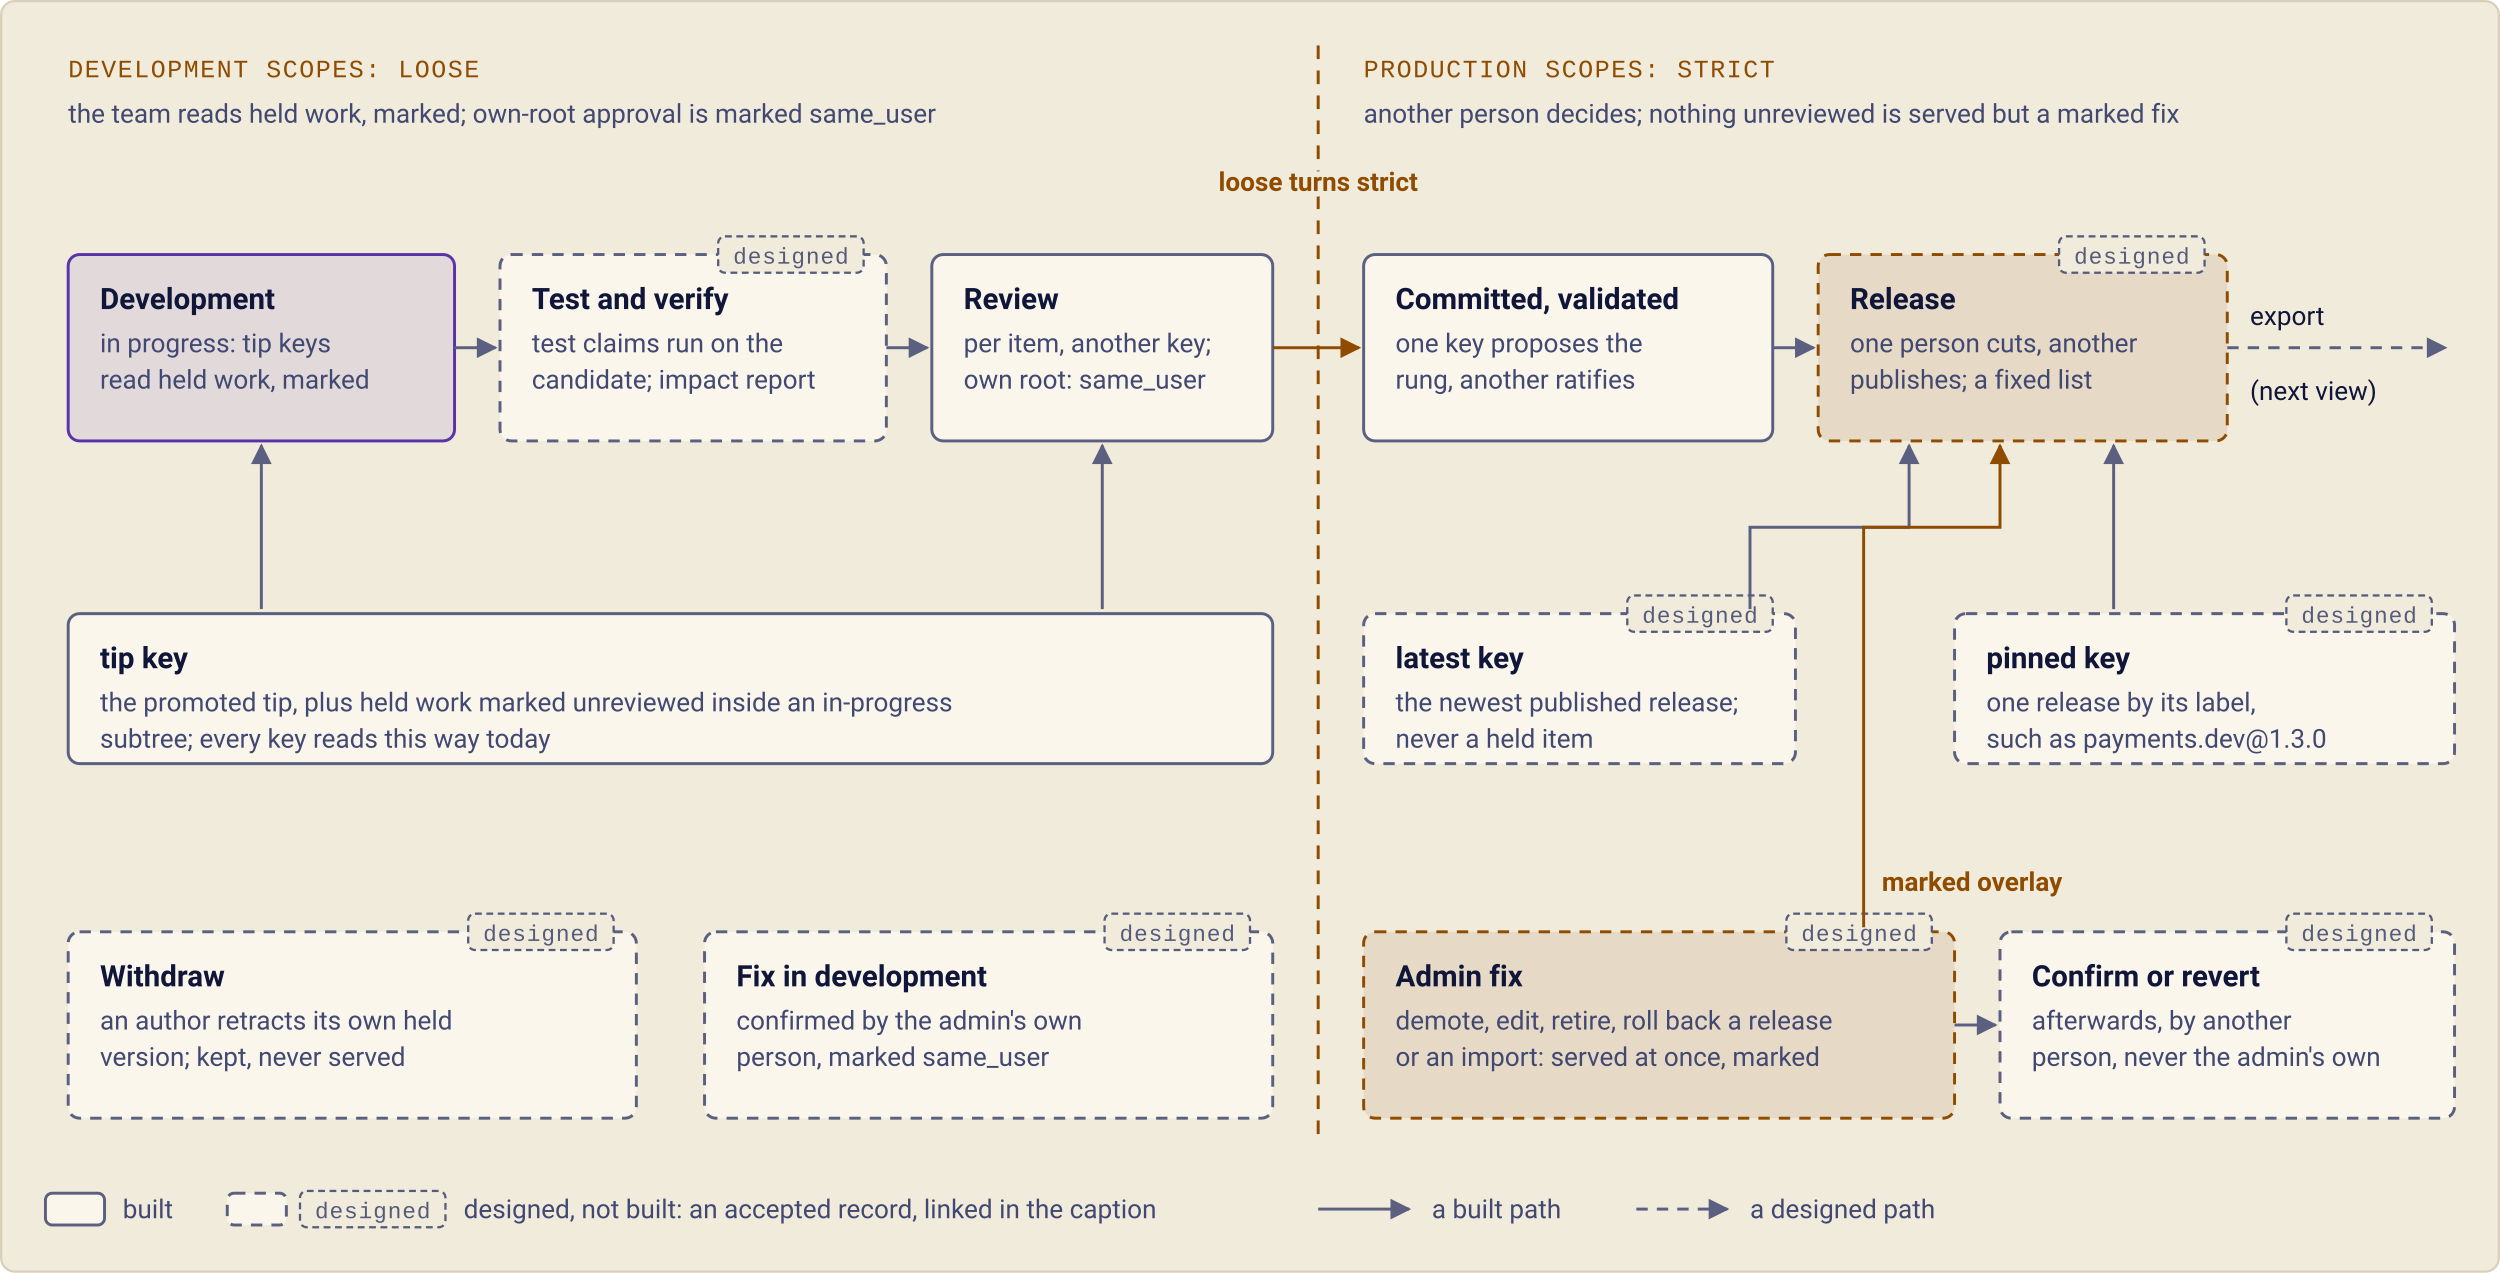
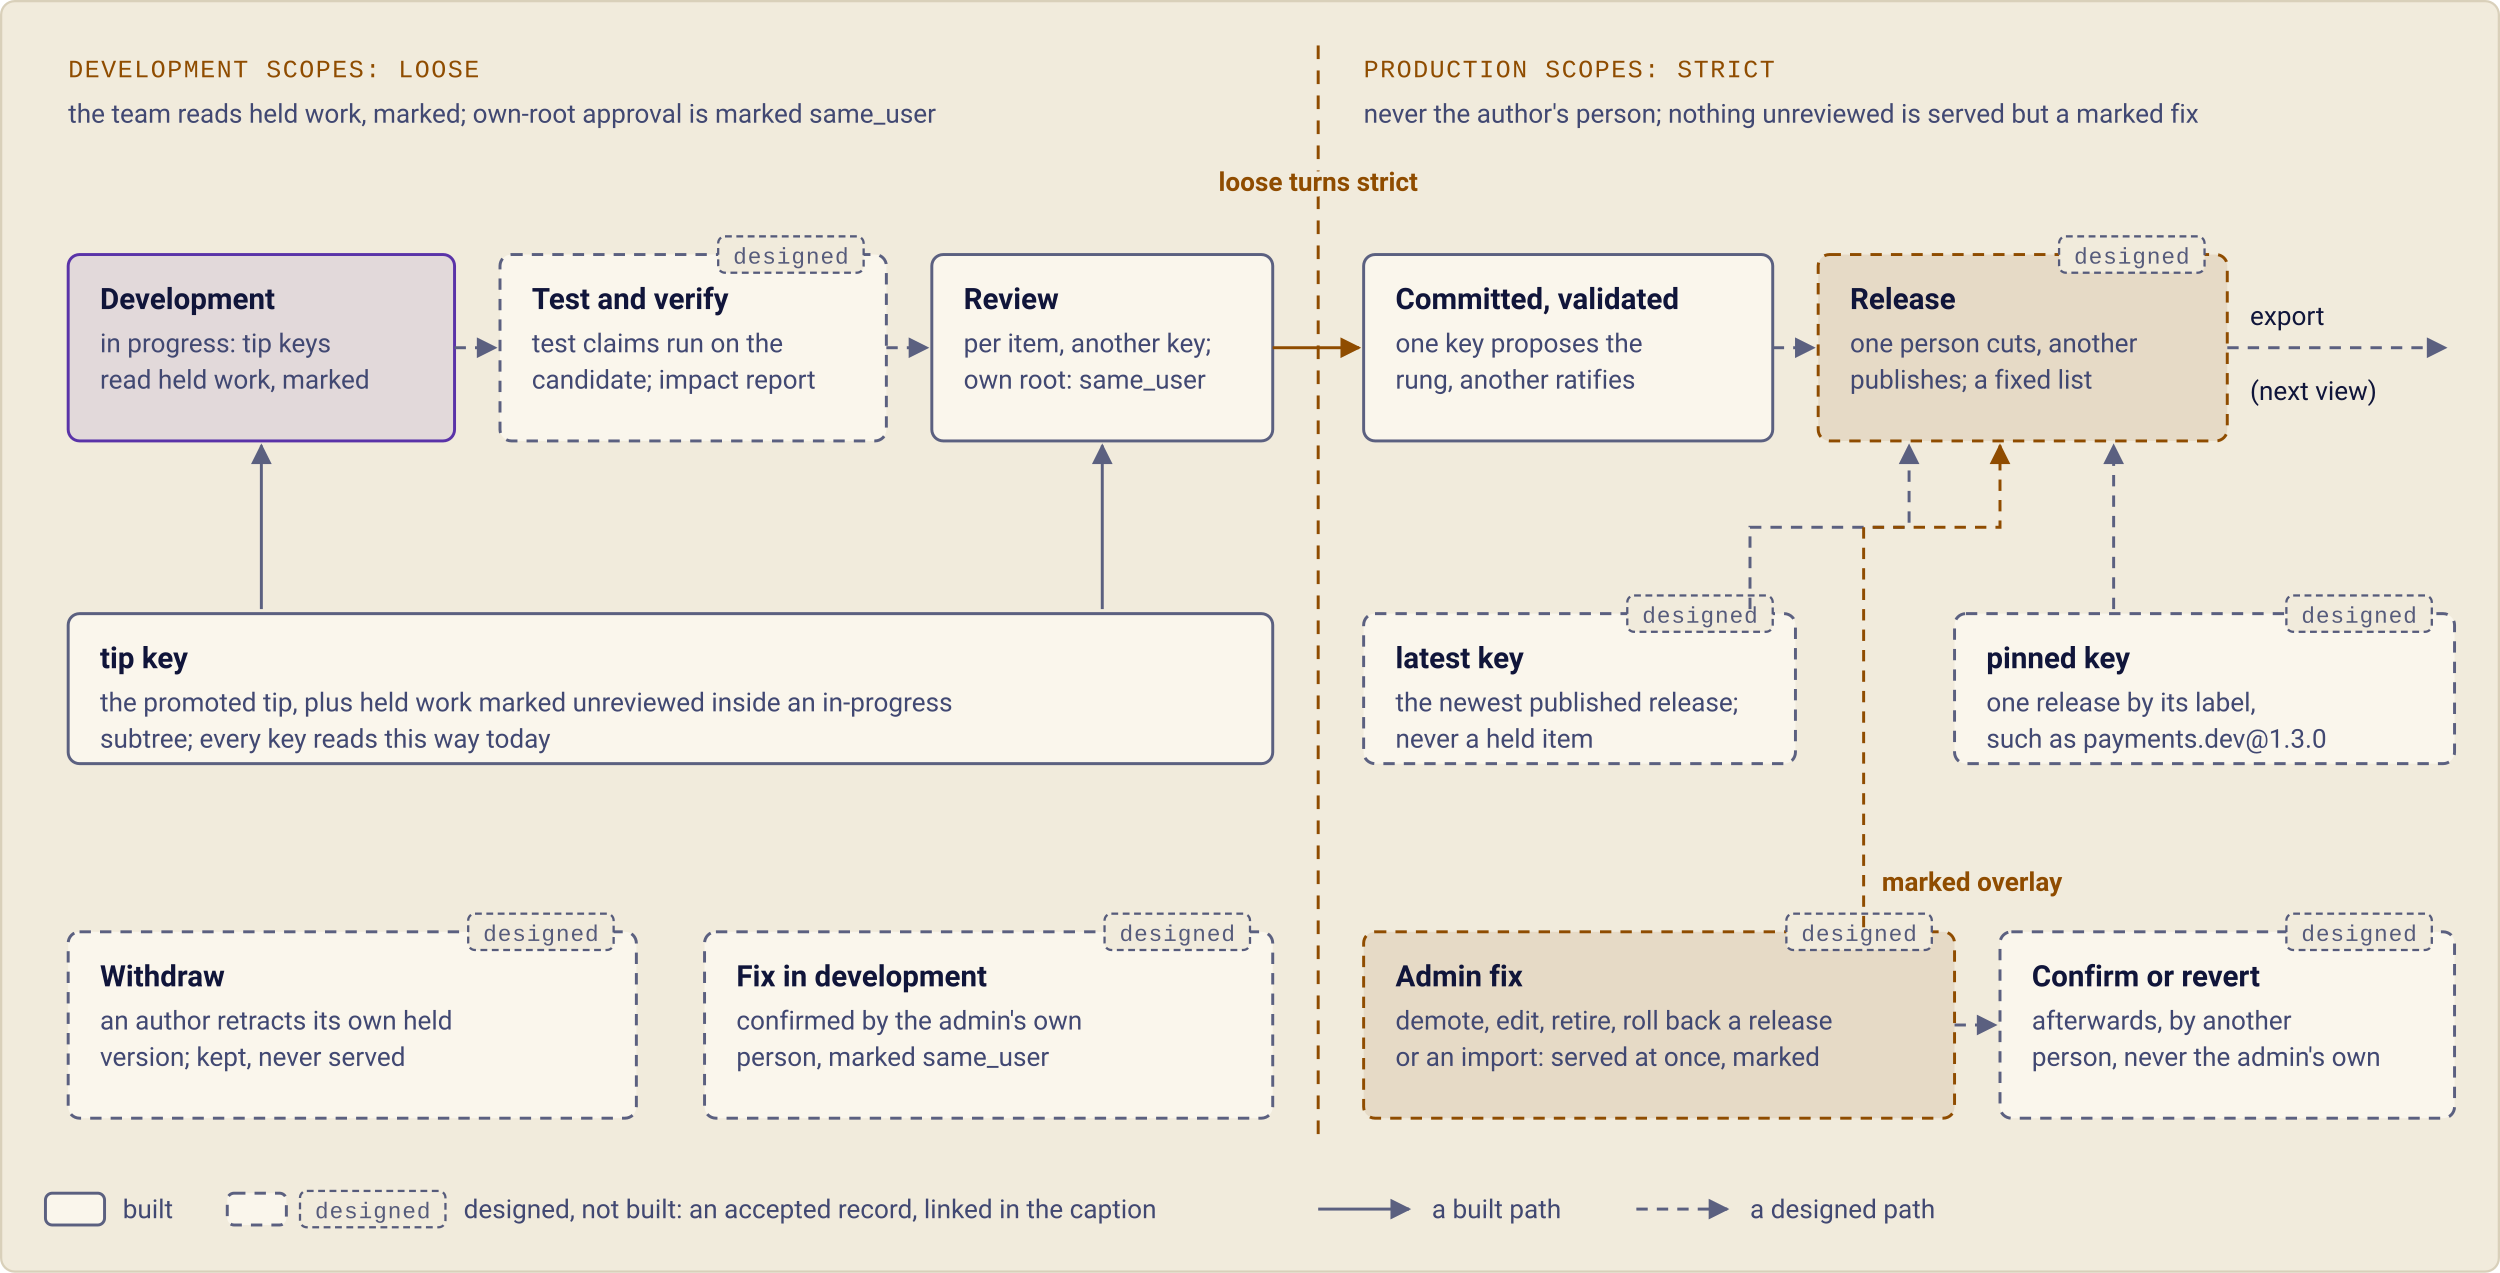
<svg xmlns="http://www.w3.org/2000/svg" width="1100" height="560" viewBox="0 0 1100 560" role="img" aria-labelledby="title desc">
  <style>
.plate{fill:#f1ebdc;stroke:#d9d0ba}
text{font-family:system-ui,-apple-system,"Segoe UI",Roboto,"Helvetica Neue",Arial,sans-serif}
.box{fill:#faf6ec;stroke:#5b6080;stroke-width:1.3}
.box.soft{fill:#e8e1cf}
.box.acc{fill:#8f4c001a;stroke:#8f4c00}
.box.ip{fill:#6a3fc41a;stroke:#5a33a8}
.box.plan{stroke-dasharray:5 4}
.zone{fill:none;stroke:#8f4c00;stroke-width:1.3;stroke-dasharray:6 5}
.zone.ip{stroke:#5a33a8}
.lane{fill:none;stroke:#d9d0ba;stroke-width:1}
.tree{fill:none;stroke:#d9d0ba;stroke-width:1.6}
.t{fill:#10153a;font-size:13px;font-weight:700}
.s{fill:#414872;font-size:11.5px}
.lanet{fill:#565b7b;font-size:11px;font-family:ui-monospace,SFMono-Regular,Menlo,Consolas,"Liberation Mono",monospace;letter-spacing:.06em}
.lanet.hi{fill:#8f4c00}
.e{fill:none;stroke:#5b6080;stroke-width:1.3}
.e.acc{stroke:#8f4c00}
.e.ip{stroke:#5a33a8}
.e.dash{stroke-dasharray:5 4}
.ah{fill:#5b6080}
.aha{fill:#8f4c00}
.ahi{fill:#5a33a8}
.el{fill:#10153a;font-size:11.5px;paint-order:stroke;stroke:#f1ebdc;stroke-width:5px;stroke-linejoin:round}
.acct{fill:#8f4c00;font-size:11.5px;font-weight:700;paint-order:stroke;stroke:#f1ebdc;stroke-width:5px;stroke-linejoin:round}
.ipt{fill:#5a33a8;font-size:11.5px;font-weight:700;paint-order:stroke;stroke:#f1ebdc;stroke-width:5px;stroke-linejoin:round}
.tag{fill:#f1ebdc;stroke:#565b7b;stroke-dasharray:3 2}
.tagt{fill:#565b7b;font-size:10px;font-family:ui-monospace,SFMono-Regular,Menlo,Consolas,"Liberation Mono",monospace;letter-spacing:.04em}
.reg{fill:#faf6ec;stroke:#5b6080;stroke-width:1.2}
.reg.outer{fill:#e8e1cf}
.reg.ip{fill:#6a3fc41a;stroke:#5a33a8;stroke-width:1.6}
.reg.plan{stroke-dasharray:5 4}
.reach{fill:none;stroke:#8f4c00;stroke-width:3}
.reach.b{stroke:#2f6690}
.reach.plan{stroke-dasharray:9 5}
.gh{fill:#f1ebdc;stroke:#10153a;stroke-width:1.6}
.gs{fill:#10153a;stroke:#10153a;stroke-width:1.6}
+ .gh.plan{stroke-dasharray:2.6 1.8}
.gx{fill:none;stroke:#565b7b;stroke-width:1.4;stroke-dasharray:2 2}
.it{fill:#10153a;font-size:11.5px}
.it.dim{fill:#565b7b}
.icet{fill:#2f6690;font-size:11.5px;font-weight:700;paint-order:stroke;stroke:#f1ebdc;stroke-width:5px;stroke-linejoin:round}
.no{fill:none;stroke:#962a33;stroke-width:2}
@media (prefers-color-scheme: dark) {
.plate{fill:#0a0d22;stroke:#262c52}
text{font-family:system-ui,-apple-system,"Segoe UI",Roboto,"Helvetica Neue",Arial,sans-serif}
.box{fill:#0e1230;stroke:#5f7fa3;stroke-width:1.3}
.box.soft{fill:#111638}
.box.acc{fill:#f6a83e24;stroke:#f6a83e}
.box.ip{fill:#b48af229;stroke:#bb95f4}
.box.plan{stroke-dasharray:5 4}
.zone{fill:none;stroke:#f6a83e;stroke-width:1.3;stroke-dasharray:6 5}
.zone.ip{stroke:#bb95f4}
.lane{fill:none;stroke:#262c52;stroke-width:1}
.tree{fill:none;stroke:#262c52;stroke-width:1.6}
.t{fill:#efe9da;font-size:13px;font-weight:700}
.s{fill:#b7b4c6;font-size:11.5px}
.lanet{fill:#8c8fa8;font-size:11px;font-family:ui-monospace,SFMono-Regular,Menlo,Consolas,"Liberation Mono",monospace;letter-spacing:.06em}
.lanet.hi{fill:#f6a83e}
.e{fill:none;stroke:#5f7fa3;stroke-width:1.3}
.e.acc{stroke:#f6a83e}
.e.ip{stroke:#bb95f4}
.e.dash{stroke-dasharray:5 4}
.ah{fill:#5f7fa3}
.aha{fill:#f6a83e}
.ahi{fill:#bb95f4}
.el{fill:#efe9da;font-size:11.5px;paint-order:stroke;stroke:#0a0d22;stroke-width:5px;stroke-linejoin:round}
.acct{fill:#f6a83e;font-size:11.5px;font-weight:700;paint-order:stroke;stroke:#0a0d22;stroke-width:5px;stroke-linejoin:round}
.ipt{fill:#bb95f4;font-size:11.5px;font-weight:700;paint-order:stroke;stroke:#0a0d22;stroke-width:5px;stroke-linejoin:round}
.tag{fill:#0a0d22;stroke:#8c8fa8;stroke-dasharray:3 2}
.tagt{fill:#8c8fa8;font-size:10px;font-family:ui-monospace,SFMono-Regular,Menlo,Consolas,"Liberation Mono",monospace;letter-spacing:.04em}
.reg{fill:#0e1230;stroke:#5f7fa3;stroke-width:1.2}
.reg.outer{fill:#111638}
.reg.ip{fill:#b48af229;stroke:#bb95f4;stroke-width:1.6}
.reg.plan{stroke-dasharray:5 4}
.reach{fill:none;stroke:#f6a83e;stroke-width:3}
.reach.b{stroke:#9fc6e6}
.reach.plan{stroke-dasharray:9 5}
.gh{fill:#0a0d22;stroke:#efe9da;stroke-width:1.6}
.gs{fill:#efe9da;stroke:#efe9da;stroke-width:1.6}
+ .gh.plan{stroke-dasharray:2.6 1.8}
.gx{fill:none;stroke:#8c8fa8;stroke-width:1.4;stroke-dasharray:2 2}
.it{fill:#efe9da;font-size:11.5px}
.it.dim{fill:#8c8fa8}
.icet{fill:#9fc6e6;font-size:11.5px;font-weight:700;paint-order:stroke;stroke:#0a0d22;stroke-width:5px;stroke-linejoin:round}
.no{fill:none;stroke:#e99393;stroke-width:2}
}
</style>
  <defs>
    <marker id="a" viewBox="0 0 10 10" refX="9" refY="5" markerWidth="7" markerHeight="7" orient="auto-start-reverse">
      <path class="ah" d="M0 0 L10 5 L0 10 z" />
    </marker>
    <marker id="aa" viewBox="0 0 10 10" refX="9" refY="5" markerWidth="7" markerHeight="7" orient="auto-start-reverse">
      <path class="aha" d="M0 0 L10 5 L0 10 z" />
    </marker>
    <marker id="ai" viewBox="0 0 10 10" refX="9" refY="5" markerWidth="7" markerHeight="7" orient="auto-start-reverse">
      <path class="ahi" d="M0 0 L10 5 L0 10 z" />
    </marker>
  </defs>
  <rect class="plate" x="0.5" y="0.5" width="1099" height="559" rx="6" />
  <text class="lanet hi" x="30" y="34">DEVELOPMENT SCOPES: LOOSE</text>
  <text class="s" x="30" y="54">the team reads held work, marked; own-root approval is marked same_user</text>
  <text class="lanet hi" x="600" y="34">PRODUCTION SCOPES: STRICT</text>
-   <text class="s" x="600" y="54">another person decides; nothing unreviewed is served but a marked fix</text>
+   <text class="s" x="600" y="54">never the author's person; nothing unreviewed is served but a marked fix</text>
  <path class="zone" d="M580 20 V500" />
  <text class="acct" x="580" y="84" text-anchor="middle">loose turns strict</text>
  <rect class="box ip" x="30" y="112" width="170" height="82" rx="5" />
  <text class="t" x="44" y="136">Development</text>
  <text class="s" x="44" y="155">in progress: tip keys</text>
  <text class="s" x="44" y="171">read held work, marked</text>
  <rect class="box plan" x="220" y="112" width="170" height="82" rx="5" />
  <text class="t" x="234" y="136">Test and verify</text>
  <text class="s" x="234" y="155">test claims run on the</text>
  <text class="s" x="234" y="171">candidate; impact report</text>
  <rect class="tag" x="316" y="104" width="64" height="16" rx="3" />
  <text class="tagt" x="348" y="116" text-anchor="middle">designed</text>
  <rect class="box" x="410" y="112" width="150" height="82" rx="5" />
  <text class="t" x="424" y="136">Review</text>
  <text class="s" x="424" y="155">per item, another key;</text>
  <text class="s" x="424" y="171">own root: same_user</text>
  <rect class="box" x="600" y="112" width="180" height="82" rx="5" />
  <text class="t" x="614" y="136">Committed, validated</text>
  <text class="s" x="614" y="155">one key proposes the</text>
  <text class="s" x="614" y="171">rung, another ratifies</text>
  <rect class="box acc plan" x="800" y="112" width="180" height="82" rx="5" />
  <text class="t" x="814" y="136">Release</text>
  <text class="s" x="814" y="155">one person cuts, another</text>
  <text class="s" x="814" y="171">publishes; a fixed list</text>
  <rect class="tag" x="906" y="104" width="64" height="16" rx="3" />
  <text class="tagt" x="938" y="116" text-anchor="middle">designed</text>
-   <path class="e" d="M200 153 H218" marker-end="url(#a)" />
-   <path class="e" d="M390 153 H408" marker-end="url(#a)" />
-   <path class="e" d="M780 153 H798" marker-end="url(#a)" />
+   <path class="e dash" d="M200 153 H218" marker-end="url(#a)" />
+   <path class="e dash" d="M390 153 H408" marker-end="url(#a)" />
+   <path class="e dash" d="M780 153 H798" marker-end="url(#a)" />
  <path class="e acc" d="M560 153 H598" marker-end="url(#aa)" />
  <path class="e dash" d="M980 153 H1076" marker-end="url(#a)" />
  <text class="el" x="990" y="143">export</text>
  <text class="el" x="990" y="176">(next view)</text>
  <rect class="box" x="30" y="270" width="530" height="66" rx="5" />
  <text class="t" x="44" y="294">tip key</text>
  <text class="s" x="44" y="313">the promoted tip, plus held work marked unreviewed inside an in-progress</text>
  <text class="s" x="44" y="329">subtree; every key reads this way today</text>
  <path class="e" d="M115 268 V196" marker-end="url(#a)" />
  <path class="e" d="M485 268 V196" marker-end="url(#a)" />
  <rect class="box plan" x="600" y="270" width="190" height="66" rx="5" />
  <text class="t" x="614" y="294">latest key</text>
  <text class="s" x="614" y="313">the newest published release;</text>
  <text class="s" x="614" y="329">never a held item</text>
  <rect class="tag" x="716" y="262" width="64" height="16" rx="3" />
  <text class="tagt" x="748" y="274" text-anchor="middle">designed</text>
  <rect class="box plan" x="860" y="270" width="220" height="66" rx="5" />
  <text class="t" x="874" y="294">pinned key</text>
  <text class="s" x="874" y="313">one release by its label,</text>
  <text class="s" x="874" y="329">such as payments.dev@1.3.0</text>
  <rect class="tag" x="1006" y="262" width="64" height="16" rx="3" />
  <text class="tagt" x="1038" y="274" text-anchor="middle">designed</text>
-   <path class="e" d="M770 268 V232 H840 V196" marker-end="url(#a)" />
-   <path class="e" d="M930 268 V196" marker-end="url(#a)" />
+   <path class="e dash" d="M770 268 V232 H840 V196" marker-end="url(#a)" />
+   <path class="e dash" d="M930 268 V196" marker-end="url(#a)" />
  <rect class="box acc plan" x="600" y="410" width="260" height="82" rx="5" />
  <text class="t" x="614" y="434">Admin fix</text>
  <text class="s" x="614" y="453">demote, edit, retire, roll back a release</text>
  <text class="s" x="614" y="469">or an import: served at once, marked</text>
  <rect class="tag" x="786" y="402" width="64" height="16" rx="3" />
  <text class="tagt" x="818" y="414" text-anchor="middle">designed</text>
-   <path class="e acc" d="M820 408 V232 H880 V196" marker-end="url(#aa)" />
+   <path class="e acc dash" d="M820 408 V232 H880 V196" marker-end="url(#aa)" />
  <text class="acct" x="828" y="392">marked overlay</text>
  <rect class="box plan" x="880" y="410" width="200" height="82" rx="5" />
  <text class="t" x="894" y="434">Confirm or revert</text>
  <text class="s" x="894" y="453">afterwards, by another</text>
  <text class="s" x="894" y="469">person, never the admin's own</text>
  <rect class="tag" x="1006" y="402" width="64" height="16" rx="3" />
  <text class="tagt" x="1038" y="414" text-anchor="middle">designed</text>
-   <path class="e" d="M860 451 H878" marker-end="url(#a)" />
+   <path class="e dash" d="M860 451 H878" marker-end="url(#a)" />
  <rect class="box plan" x="30" y="410" width="250" height="82" rx="5" />
  <text class="t" x="44" y="434">Withdraw</text>
  <text class="s" x="44" y="453">an author retracts its own held</text>
  <text class="s" x="44" y="469">version; kept, never served</text>
  <rect class="tag" x="206" y="402" width="64" height="16" rx="3" />
  <text class="tagt" x="238" y="414" text-anchor="middle">designed</text>
  <rect class="box plan" x="310" y="410" width="250" height="82" rx="5" />
  <text class="t" x="324" y="434">Fix in development</text>
  <text class="s" x="324" y="453">confirmed by the admin's own</text>
  <text class="s" x="324" y="469">person, marked same_user</text>
  <rect class="tag" x="486" y="402" width="64" height="16" rx="3" />
  <text class="tagt" x="518" y="414" text-anchor="middle">designed</text>
  <path class="e" d="M580 532 H620" marker-end="url(#a)" />
  <text class="s" x="630" y="536">a built path</text>
  <path class="e dash" d="M720 532 H760" marker-end="url(#a)" />
  <text class="s" x="770" y="536">a designed path</text>
  <rect class="box" x="20" y="525" width="26" height="14" rx="3" />
  <text class="s" x="54" y="536">built</text>
  <rect class="box plan" x="100" y="525" width="26" height="14" rx="3" />
  <rect class="tag" x="132" y="524" width="64" height="16" rx="3" />
  <text class="tagt" x="164" y="536" text-anchor="middle">designed</text>
  <text class="s" x="204" y="536">designed, not built: an accepted record, linked in the caption</text>
</svg>
